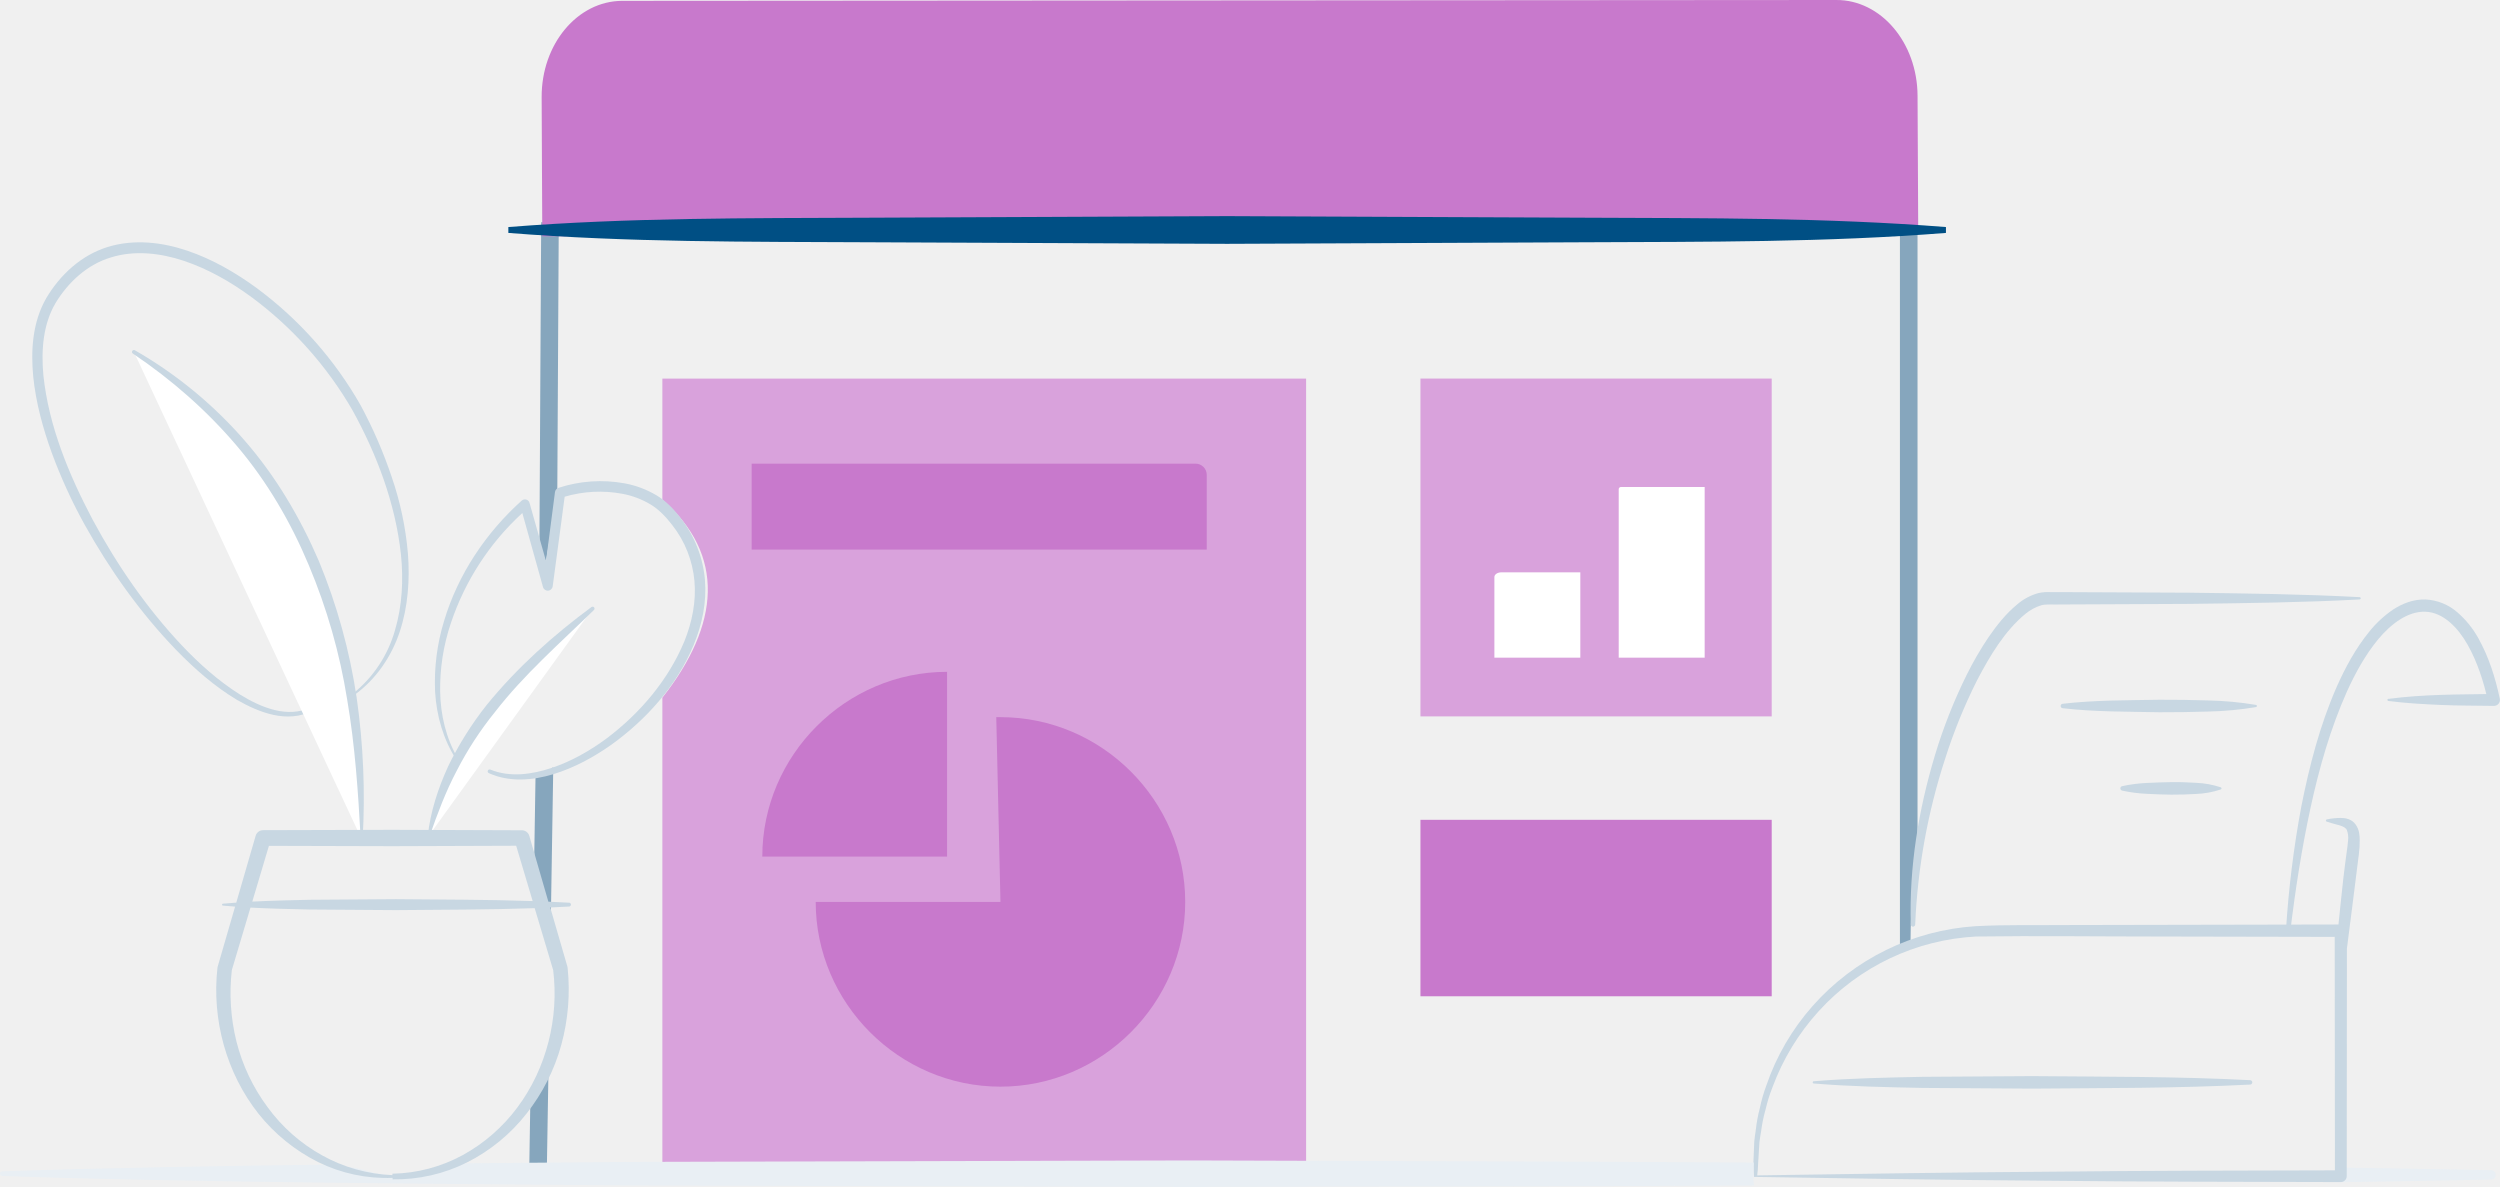
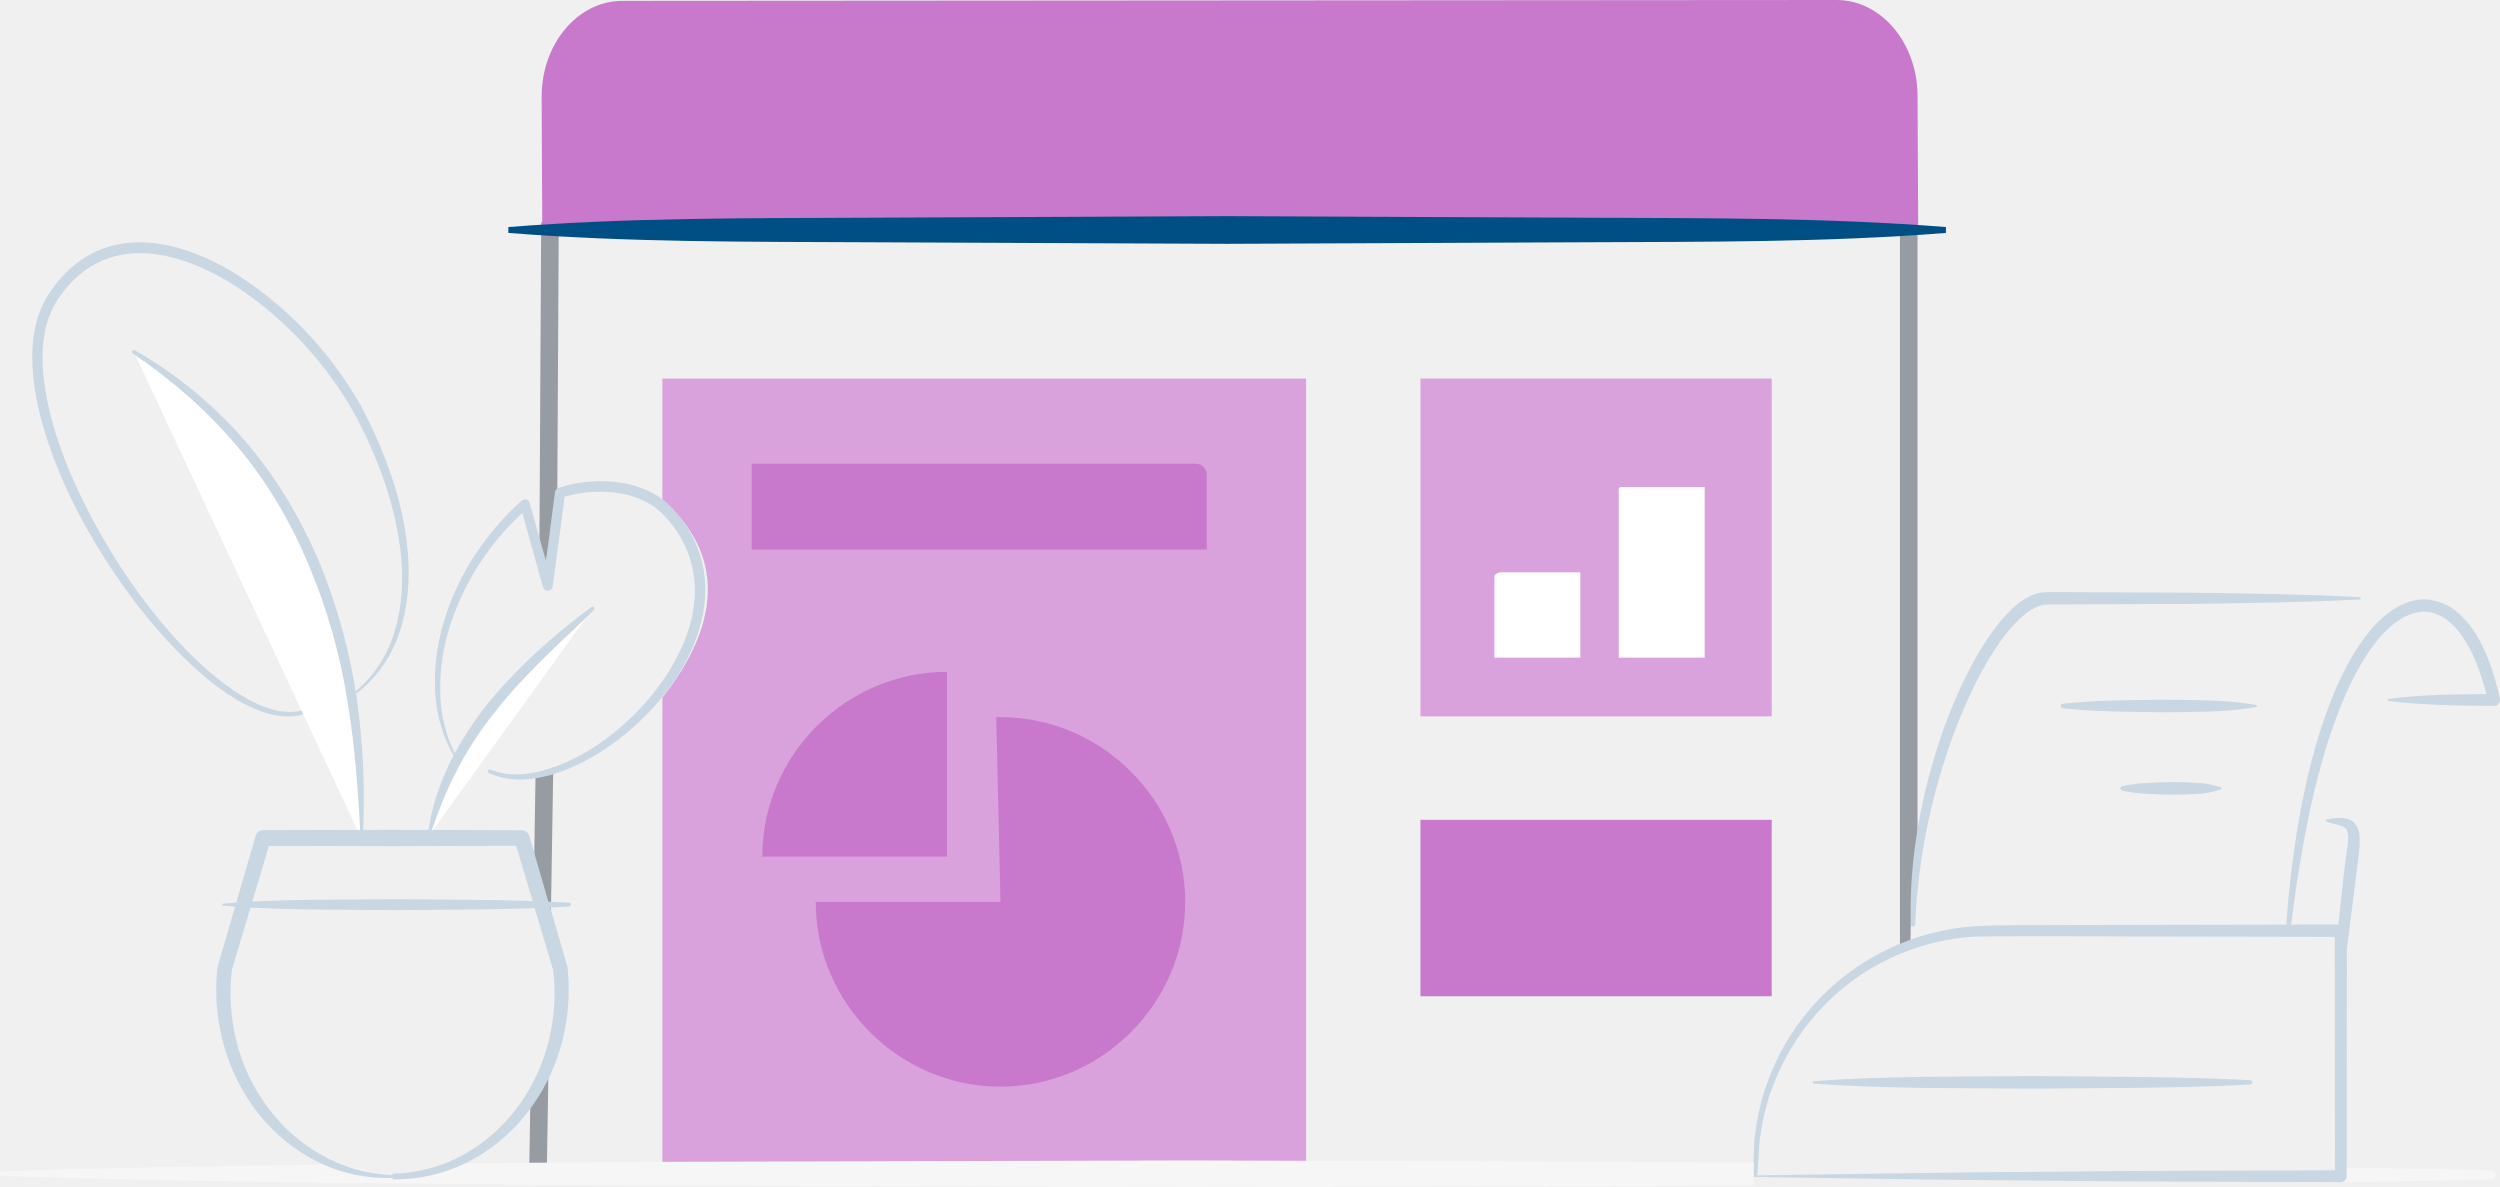
<svg xmlns="http://www.w3.org/2000/svg" id="Plan_-_Business" data-name="Plan - Business" viewBox="0 0 1458.83 692.63">
-   <path d="M3253.9,860.75c-27.82-.59-57.45-1.1-88.4-1.54v8.56c31-.44,60.58-1,88.4-1.54a2.74,2.74,0,0,0,0-5.47Z" transform="translate(-1800.14 -177.91)" style="fill:#e9eff4" />
-   <path d="M2919.08,668.38V311.74a71.64,71.64,0,0,1-10.27.73v418a15.86,15.86,0,0,1,6.19-3.22C2915,707.25,2917.24,677.58,2919.08,668.38Z" transform="translate(-1800.14 -177.91)" style="fill:#86a6bd" />
-   <path d="M2109.68,815.79l-.71,44.67c3.42.1,6.84.3,10.26.53l1-61.27A40.87,40.87,0,0,1,2109.68,815.79Z" transform="translate(-1800.14 -177.91)" style="fill:#86a6bd" />
-   <path d="M2121.59,712.95l1.4-87.36c-3,2.56-6.34,3.29-10.33,3.84l-1.1,69C2116.41,701.63,2119.58,707.21,2121.59,712.95Z" transform="translate(-1800.14 -177.91)" style="fill:#86a6bd" />
-   <polygon points="325.2 287.7 326.06 129.67 315.8 129.67 314.76 320.71 318.6 327.44 325.2 287.7" style="fill:#86a6bd" />
+   <path d="M3253.9,860.75c-27.82-.59-57.45-1.1-88.4-1.54v8.56c31-.44,60.58-1,88.4-1.54a2.74,2.74,0,0,0,0-5.47Z" transform="translate(-1800.14 -177.91)" style="fill:#F6F6F6" />
+   <path d="M2919.08,668.38V311.74a71.64,71.64,0,0,1-10.27.73v418a15.86,15.86,0,0,1,6.19-3.22C2915,707.25,2917.24,677.58,2919.08,668.38Z" transform="translate(-1800.14 -177.91)" style="fill:#969CA1" />
+   <path d="M2109.68,815.79l-.71,44.67c3.42.1,6.84.3,10.26.53l1-61.27A40.87,40.87,0,0,1,2109.68,815.79Z" transform="translate(-1800.14 -177.91)" style="fill:#969CA1" />
+   <path d="M2121.59,712.95l1.4-87.36c-3,2.56-6.34,3.29-10.33,3.84l-1.1,69C2116.41,701.63,2119.58,707.21,2121.59,712.95Z" transform="translate(-1800.14 -177.91)" style="fill:#969CA1" />
+   <polygon points="325.2 287.7 326.06 129.67 315.8 129.67 314.76 320.71 318.6 327.44 325.2 287.7" style="fill:#969CA1" />
  <path d="M2186.66,398.83v70.7c37,32.14,33.67,72.81,0,115.47V861.18H2562.3V398.83Z" transform="translate(-1800.14 -177.91)" style="fill:#d9a2dc" />
  <rect x="828.88" y="220.91" width="204.97" height="197.13" style="fill:#d9a2dc" />
  <rect x="828.88" y="478.39" width="204.97" height="102.97" style="fill:#c879cc" />
  <path d="M2116.59,315.83l-.21-42.74-.17-38.43c-.15-30.94,20.85-56.12,46.91-56.25l708.5-.5c26.06-.13,47.31,24.85,47.47,55.78l.39,78.17Z" transform="translate(-1800.14 -177.91)" style="fill:#c879cc" />
  <path d="M2935.66,313.83c-69.91,5.53-139.81,5.13-209.72,5.45l-209.72.92-209.72-.92c-69.91-.33-139.81.09-209.72-5.45V310.4c69.91-5.54,139.81-5.13,209.72-5.45l209.72-.92,209.72.92c69.91.32,139.81-.08,209.72,5.45Z" transform="translate(-1800.14 -177.91)" style="fill:#004f84" />
  <path d="M2383.94,704.2H2276.13c0,59.14,48.67,107.81,107.81,107.81s107.81-48.67,107.81-107.81-48.67-107.81-107.81-107.81l-2.45,0Z" transform="translate(-1800.14 -177.91)" style="fill:#c879cc" />
  <path d="M2352.78,677.75V569.94c-59.14,0-107.81,48.67-107.81,107.81Z" transform="translate(-1800.14 -177.91)" style="fill:#c879cc" />
  <path d="M2722.31,561.69h-50.15V514.63c0-1.52,1.84-2.75,4.1-2.75h46.05Z" transform="translate(-1800.14 -177.91)" style="fill:#fff" />
  <path d="M945.89,284.17h48.84a0,0,0,0,1,0,0v99.6a0,0,0,0,1,0,0H944.57a0,0,0,0,1,0,0V285.49A1.31,1.31,0,0,1,945.89,284.17Z" style="fill:#fff" />
  <path d="M3193.87,585.73c10.26-1.35,20.52-2,30.78-2.34s20.52-.34,30.78-.54l-3.45,4.27c-2.56-11.55-6.22-22.92-11.91-33-5.55-9.83-14.1-18.88-24.62-19.25s-20.3,7.37-27.59,16.1c-7.41,9-13.19,19.44-18.11,30.25-9.72,21.75-16.36,45-21.42,68.47s-8.8,47.37-11.68,71.35a1.29,1.29,0,0,1-2.57-.24,591.72,591.72,0,0,1,8.94-72.2c4.72-23.82,10.85-47.56,20.74-70.07,5-11.2,10.91-22.16,18.84-31.93a64.24,64.24,0,0,1,14-13c5.43-3.55,12.06-6.15,19.09-5.87a30.51,30.51,0,0,1,18.62,7.67,55.9,55.9,0,0,1,12.09,15.05c6.17,11.09,9.87,23.06,12.45,35.1l0,.07a3.47,3.47,0,0,1-2.67,4.12,3.61,3.61,0,0,1-.8.08c-10.26-.2-20.52-.08-30.78-.54s-20.52-1-30.78-2.34a.65.65,0,0,1,0-1.29Z" transform="translate(-1800.14 -177.91)" style="fill:#c8d7e2" />
  <path d="M3177.17,527.7c-33.18,1.79-66.36,2.17-99.55,2.6l-49.78.23-24.89.11c-4,.16-8.71-.29-11.48.41a27,27,0,0,0-9.48,5.1c-12,9.91-20.67,24.39-28.17,38.74a312.19,312.19,0,0,0-18.55,45.53,360.88,360.88,0,0,0-17.54,96.93,1.29,1.29,0,0,1-2.58,0c-1-33.39,4.48-66.82,14.12-98.82a302.25,302.25,0,0,1,18.45-46.73,191.84,191.84,0,0,1,12.69-21.91c4.81-7,10.13-13.8,17-19.44a32,32,0,0,1,12.31-6.49,27.1,27.1,0,0,1,7.11-.53l6.22,0,24.87.11,49.74.23c33.16.43,66.31.81,99.48,2.6a.65.65,0,0,1,0,1.29Z" transform="translate(-1800.14 -177.91)" style="fill:#c8d7e2" />
  <path d="M3116.61,590.52a194.93,194.93,0,0,1-28.22,2.61c-9.41.27-18.81.46-28.22.4-18.81-.39-37.63-.17-56.44-2.36a1.3,1.3,0,0,1,0-2.58c18.81-2.19,37.63-2,56.44-2.36,9.41-.06,18.81.13,28.22.4a194.87,194.87,0,0,1,28.22,2.61.66.66,0,0,1,0,1.29Z" transform="translate(-1800.14 -177.91)" style="fill:#c8d7e2" />
  <path d="M3096,638.6a51.92,51.92,0,0,1-14.39,2.61c-4.8.27-9.59.45-14.39.41s-9.6-.25-14.39-.49a85.44,85.44,0,0,1-14.39-1.88,1.33,1.33,0,0,1,0-2.58,85.44,85.44,0,0,1,14.39-1.88c4.8-.24,9.6-.42,14.39-.49s9.6.13,14.39.41a51.92,51.92,0,0,1,14.39,2.61.68.68,0,0,1,0,1.29Z" transform="translate(-1800.14 -177.91)" style="fill:#c8d7e2" />
  <path d="M3174.79,659.12c-2.31-3.38-6.27-3.94-8.87-3.92a39.36,39.36,0,0,0-8,.86.68.68,0,0,0-.51.44.67.67,0,0,0,.42.85c2.52.88,5.11,1.48,7.43,2.14s4,1.69,4.4,2.92a12.71,12.71,0,0,1,.67,5.78c-.13,2.36-.55,4.68-.86,7.27-1.42,10.22-2.59,20.48-3.61,30.74q-.57,5.59-1.15,11.18l-105.16.21-53.26.11c-17.83.19-35.34-.29-53.43.67a138.94,138.94,0,0,0-95,46.56,136.64,136.64,0,0,0-27,46.37,92.85,92.85,0,0,0-3.74,12.94,90,90,0,0,0-2.45,13.23c-.28,2.23-.7,4.44-.87,6.67l-.27,6.72-.27,6.72c0,2.38.2,4.82.42,7.1h.48c56.12.87,112.89,1.82,170.08,2.22,57.11.64,114.55.63,171.84.79h0a3.46,3.46,0,0,0,3.45-3.47l.11-132.82c1.09-8.14,2.06-16.29,3.12-24.42q2-15.31,3.85-30.63a57.74,57.74,0,0,0,.49-8.11C3177.06,665.49,3177,662.3,3174.79,659.12ZM2825.52,863.79l.05-.45a51.37,51.37,0,0,0,.45-5.75l.4-6.57.4-6.57c.21-2.18.67-4.34,1-6.51a87.11,87.11,0,0,1,2.65-12.87,89.62,89.62,0,0,1,3.9-12.53,135.92,135.92,0,0,1,27-44.53,133.6,133.6,0,0,1,91.9-43.61c35.13-.49,70.91,0,106.33,0l102.92.21.12,136.23c-55.36.16-110.6.16-166.15.79C2940,862,2883.08,862.92,2825.52,863.79Z" transform="translate(-1800.14 -177.91)" style="fill:#c8d7e2" />
  <path d="M2858.45,808.87c21.22-1.78,42.45-2.15,63.67-2.6l63.67-.41c42.45.39,84.89.17,127.34,2.36a1.29,1.29,0,0,1,0,2.58c-42.45,2.19-84.89,2-127.34,2.36l-63.67-.41c-21.22-.44-42.44-.82-63.67-2.6a.65.65,0,0,1,0-1.29Z" transform="translate(-1800.14 -177.91)" style="fill:#c8d7e2" />
  <path d="M2006.42,582.42a72.71,72.71,0,0,0,24.21-36.76c4.22-14.28,5-29.42,3.47-44.22-3.21-29.69-14-58.3-28.41-84.38a217.62,217.62,0,0,0-59.24-66.11c-12-8.73-25.05-16.16-39-20.82s-28.94-6.27-42.6-2c-13.7,4.08-25,14.45-32.38,26.78-7.23,12.3-8.37,27.56-7,42.12,3.12,29.48,14.81,57.76,28.74,84.15,14.18,26.38,31.37,51.34,51.9,73.2,10.3,10.86,21.52,20.94,34.13,28.85,6.31,3.88,13,7.24,20.15,9s14.73,1.65,21.2-1.74a1.12,1.12,0,0,1,1.07,2c-7,3.92-15.37,4.22-22.91,2.59s-14.7-5-21.34-8.77c-13.18-7.91-24.71-18.09-35.35-29-21.16-21.92-38.9-46.92-53.68-73.51a302,302,0,0,1-19-41.56c-5.2-14.35-9.28-29.24-10.86-44.64-1.43-15.24-.48-31.71,7.67-45.82,8-13.45,20.35-25,35.82-29.76s31.85-2.75,46.46,2.19,28.2,12.81,40.56,21.86a220.91,220.91,0,0,1,60.5,68.25,267.34,267.34,0,0,1,18.21,42,186.07,186.07,0,0,1,9.45,44.75c1.15,15.23.05,30.84-4.78,45.45s-13.92,27.78-26.26,36.79a.56.56,0,0,1-.68-.89Z" transform="translate(-1800.14 -177.91)" style="fill:#c8d7e2" />
  <path d="M2211.5,516.35a68,68,0,0,0-14.07-36c-3.85-5.07-8.57-10.11-14.41-13.53a56.28,56.28,0,0,0-18.49-6.88,78.42,78.42,0,0,0-38.54,2.66,3,3,0,0,0-2,2.42v0l-5.24,40.31-9.62-34v0a2.79,2.79,0,0,0-4.55-1.3c-20.94,18.79-37.12,43-45.24,70a122.23,122.23,0,0,0-5.31,41.58c.83,14,4.8,27.94,12.44,39.66a.57.57,0,0,0,.76.17.56.56,0,0,0,.19-.77c-7-11.85-10.22-25.58-10.43-39.19a119.2,119.2,0,0,1,6.33-40.2,152.49,152.49,0,0,1,41.62-64L2117,520.47a2.89,2.89,0,0,0,5.65-.4l7-52.32a72.46,72.46,0,0,1,33.66-1.7,50,50,0,0,1,16.38,6.18c5,3,8.93,7.18,12.68,12a61.79,61.79,0,0,1,13,32.67c1.08,11.89-1.36,24-5.87,35.22-9.31,22.45-25.75,41.9-45.32,56.64-9.86,7.29-20.67,13.46-32.28,17.3s-24.27,5.55-35.62.93a1.14,1.14,0,0,0-1.47.57,1.12,1.12,0,0,0,.56,1.49c11.89,5.42,25.61,4.3,37.67.62,12.21-3.74,23.49-9.88,33.84-17.18,20.5-14.77,38.09-34.38,48-58.16C2209.82,542.43,2212.59,529.41,2211.5,516.35Z" transform="translate(-1800.14 -177.91)" style="fill:#c8d7e2" />
  <path d="M2050.32,665.63c13.14-58.87,52-95.59,95.73-132.66" transform="translate(-1800.14 -177.91)" style="fill:#fff" />
  <path d="M2049.77,665.51c1.56-14,6-27.56,11.86-40.38a194.88,194.88,0,0,1,22.47-35.81c17.82-21.89,38.82-40.67,61.22-57.21a1.13,1.13,0,0,1,1.45,1.71c-19.91,19.42-40.86,37.7-57.7,59.45a197.42,197.42,0,0,0-22.39,34.35c-6.41,12.12-11.27,25-15.82,38.12a.57.57,0,0,1-1.1-.24Z" transform="translate(-1800.14 -177.91)" style="fill:#c8d7e2" />
  <path d="M2011.19,667.62c2-153.94-59.3-239.23-132.92-284.35" transform="translate(-1800.14 -177.91)" style="fill:#fff" />
  <path d="M2010.62,667.61c-1.47-27.42-3.32-54.68-7.91-81.58a340.19,340.19,0,0,0-22.36-78.27c-10.45-25-24.28-48.75-41.85-69.47s-38.15-38.81-60.84-54.07a1.12,1.12,0,0,1-.32-1.56,1.14,1.14,0,0,1,1.5-.36,248.87,248.87,0,0,1,63.84,52.43c18.27,20.91,32.57,45.1,43.52,70.55a339.58,339.58,0,0,1,22.08,79.85,414,414,0,0,1,3.46,82.49.56.56,0,0,1-.59.53A.57.57,0,0,1,2010.62,667.61Z" transform="translate(-1800.14 -177.91)" style="fill:#c8d7e2" />
  <line x1="130.05" y1="527.87" x2="331.92" y2="527.87" style="fill:#fff" />
  <path d="M2353,340.77h43.61a0,0,0,0,1,0,0V606.33a0,0,0,0,1,0,0h-50.15a0,0,0,0,1,0,0v-259A6.54,6.54,0,0,1,2353,340.77Z" transform="translate(1044.94 -2075.91) rotate(90)" style="fill:#c879cc" />
-   <path d="M2823.55,856.29c-118-.71-210.92-.79-328.87-1.23l-326.61.87c-32.7.28-69,.55-106.76.89a2.2,2.2,0,0,1-1.75,1.62c-7.85,1.46-14.36,6.2-22.56,6a70.75,70.75,0,0,1-8.55-.74c-9.42.25-17.55-4.89-26.89-4.9a2.15,2.15,0,0,1-2.12-1.39c-69.27.79-139.41,2-198,4a1.37,1.37,0,0,0,0,2.74c108.87,3.77,257.74,4.57,366.61,5.51l326.61.87c117.68-.45,211.36-.14,329-.85C2823,865.13,2823.55,860.66,2823.55,856.29Z" transform="translate(-1800.14 -177.91)" style="fill:#e9eff4" />
+   <path d="M2823.55,856.29c-118-.71-210.92-.79-328.87-1.23l-326.61.87c-32.7.28-69,.55-106.76.89a2.2,2.2,0,0,1-1.75,1.62c-7.85,1.46-14.36,6.2-22.56,6a70.75,70.75,0,0,1-8.55-.74c-9.42.25-17.55-4.89-26.89-4.9a2.15,2.15,0,0,1-2.12-1.39c-69.27.79-139.41,2-198,4a1.37,1.37,0,0,0,0,2.74c108.87,3.77,257.74,4.57,366.61,5.51l326.61.87c117.68-.45,211.36-.14,329-.85C2823,865.13,2823.55,860.66,2823.55,856.29Z" transform="translate(-1800.14 -177.91)" style="fill:#F6F6F6" />
  <path d="M2132.06,704.66q-6-.34-11.93-.59L2109,665.64a4.49,4.49,0,0,0-4.29-3.24h0l-75.52-.27-75.52.21h0a4.55,4.55,0,0,0-4.35,3.28l-11.31,39c-2.58.18-5.15.38-7.73.62a.56.56,0,0,0,0,1.12c2.35.22,4.7.4,7.05.58l-10.16,35,0,0a4.11,4.11,0,0,0-.13.66c-3.42,30.18,5.21,61.58,24,85.28a103.77,103.77,0,0,0,34.84,28.19,90.46,90.46,0,0,0,43.35,9.16v.85a93.27,93.27,0,0,0,43.43-9.86,102.64,102.64,0,0,0,34.67-28.41,113.2,113.2,0,0,0,20.34-40.16,122.16,122.16,0,0,0,3.69-45,3.85,3.85,0,0,0-.13-.64l0-.07-10-34.49q5.47-.24,10.95-.55a1.12,1.12,0,0,0,0-2.25Zm-175-33.17,72.12.2,72.16-.26,9.63,32.28c-26.6-.9-53.2-.84-79.8-1.11l-50.47.36c-11.11.26-22.23.49-33.34,1.06ZM2122.94,744c3.43,27.95-3.85,57.21-20.79,80a99.25,99.25,0,0,1-31.88,27.89,89.08,89.08,0,0,1-41.13,10.91v.84A91.94,91.94,0,0,1,1987.93,852a98.11,98.11,0,0,1-31.71-28.11,108.85,108.85,0,0,1-18.09-38.16,117.84,117.84,0,0,1-2.71-41.73l10.88-36.48c11.46.61,22.91.86,34.37,1.12l50.47.36c27-.27,54-.2,81-1.15Z" transform="translate(-1800.14 -177.91)" style="fill:#c8d7e2" />
</svg>
